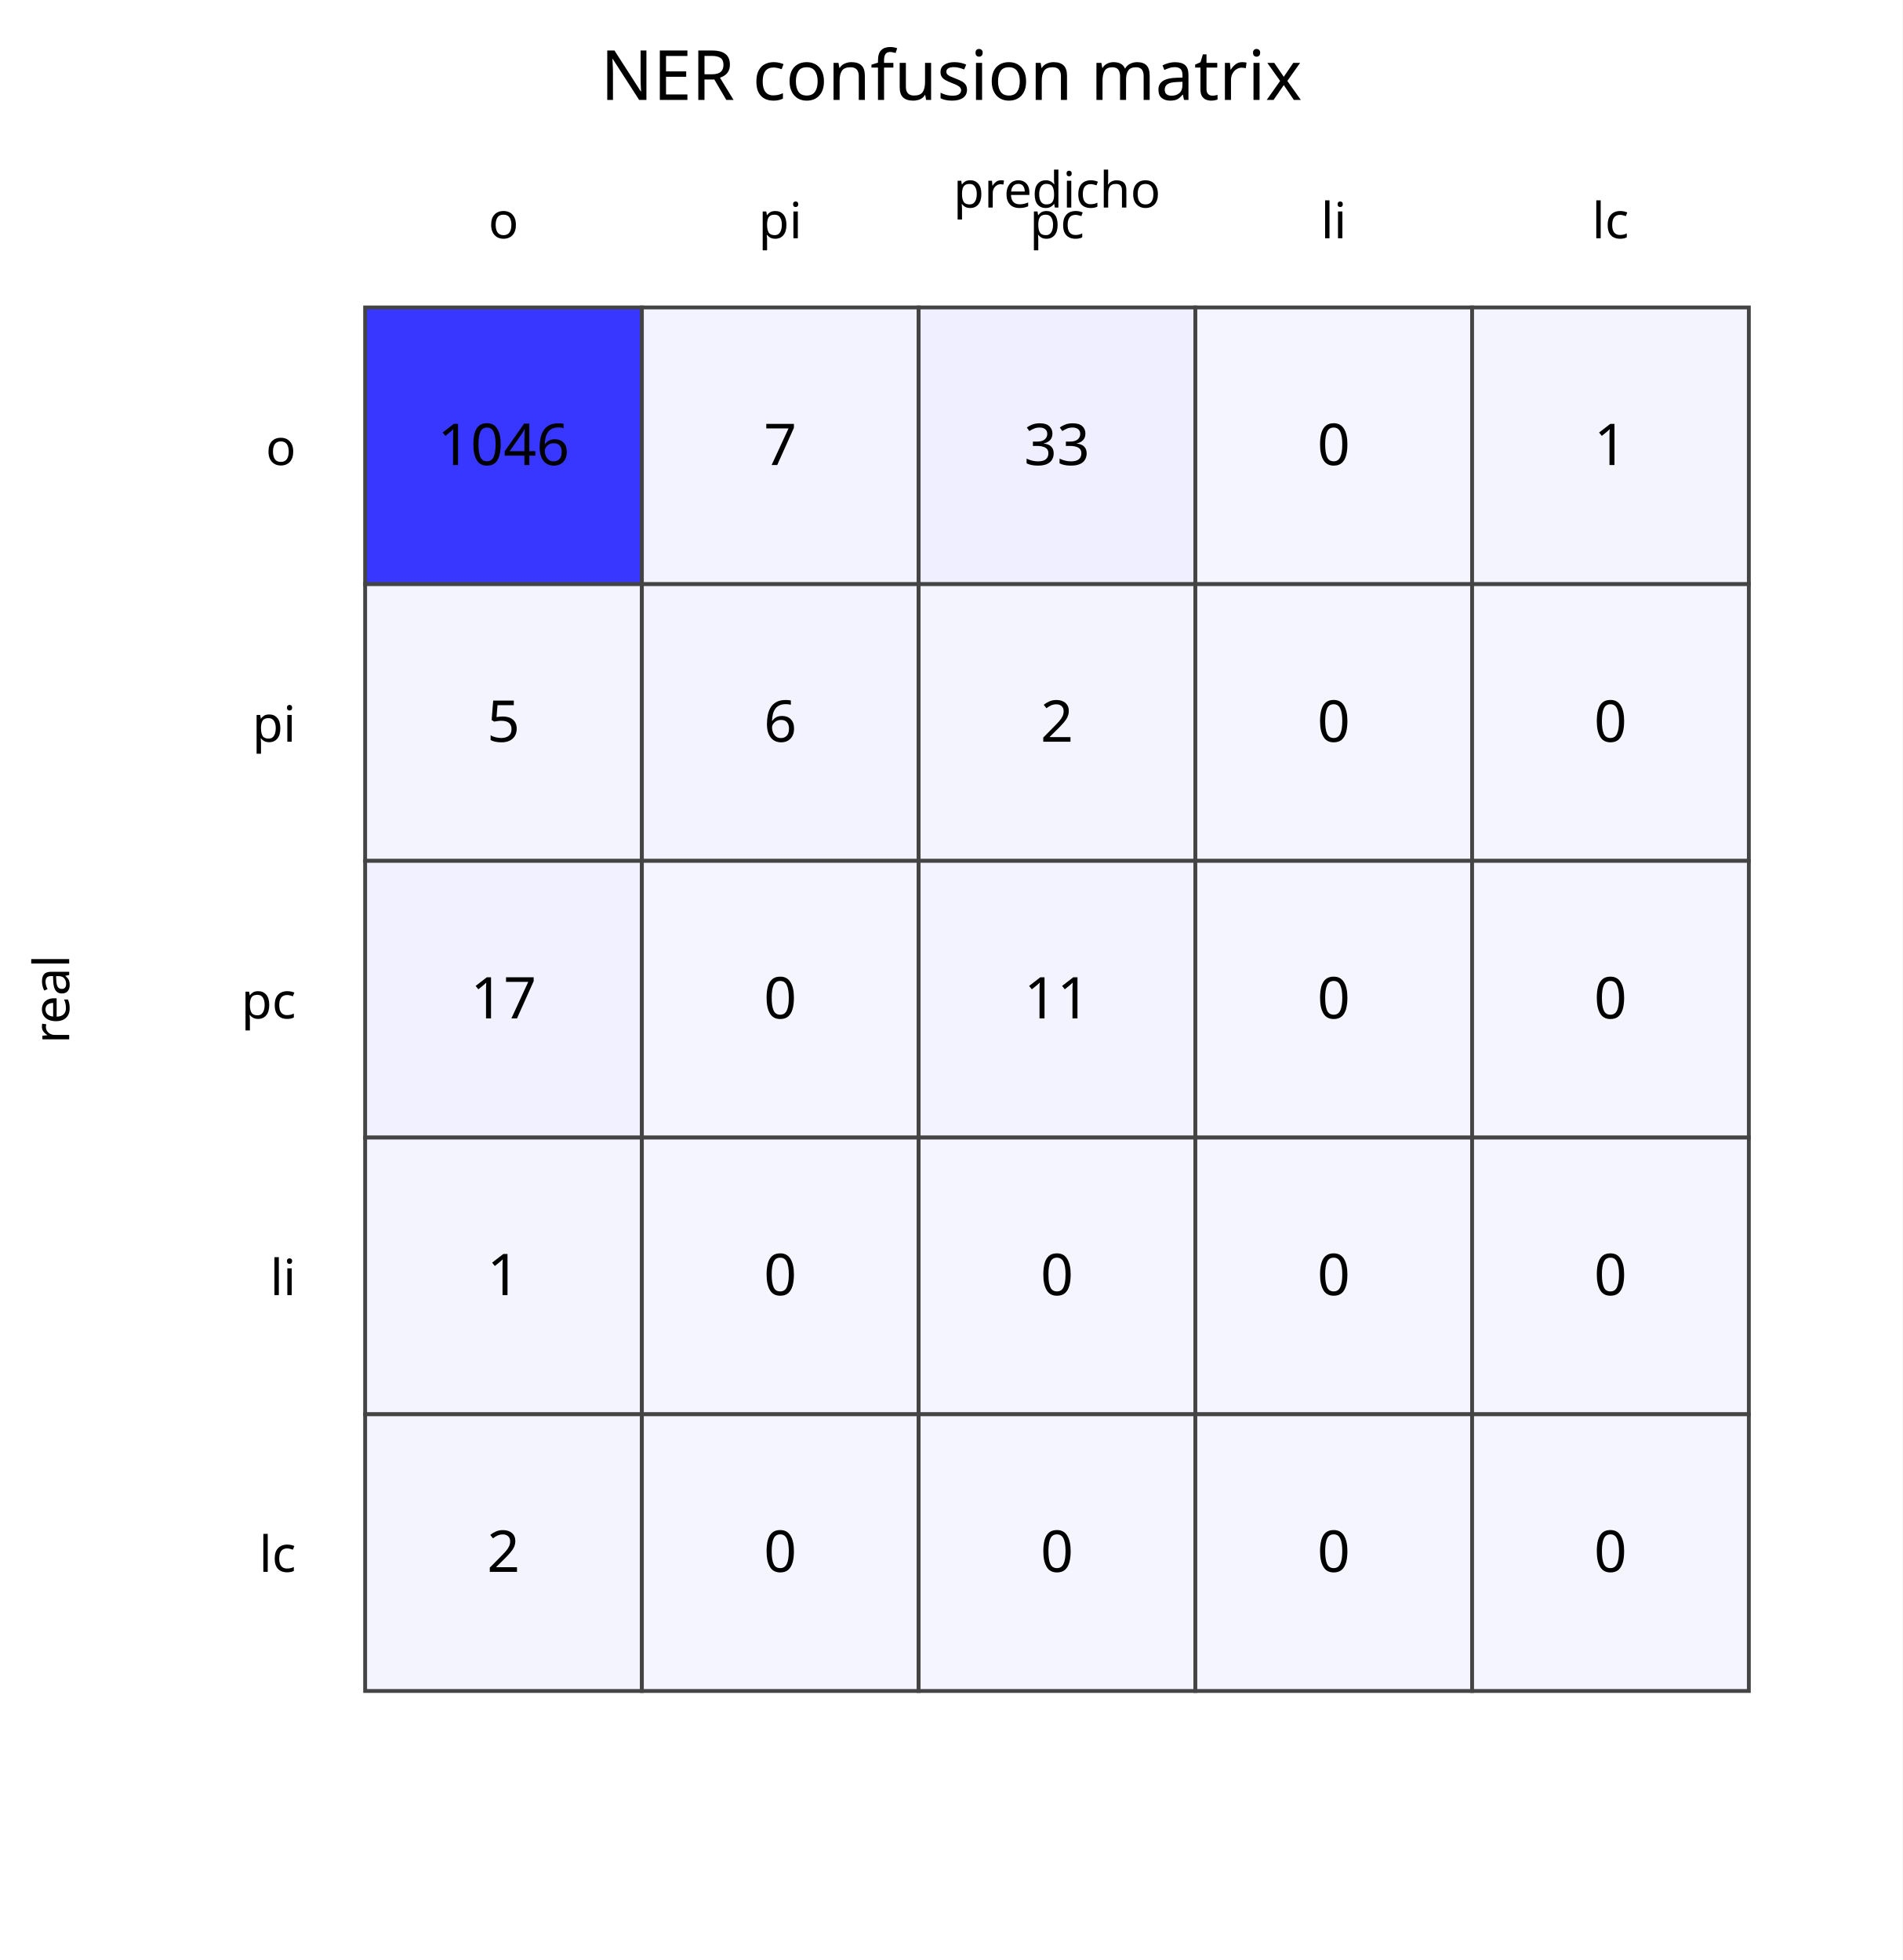
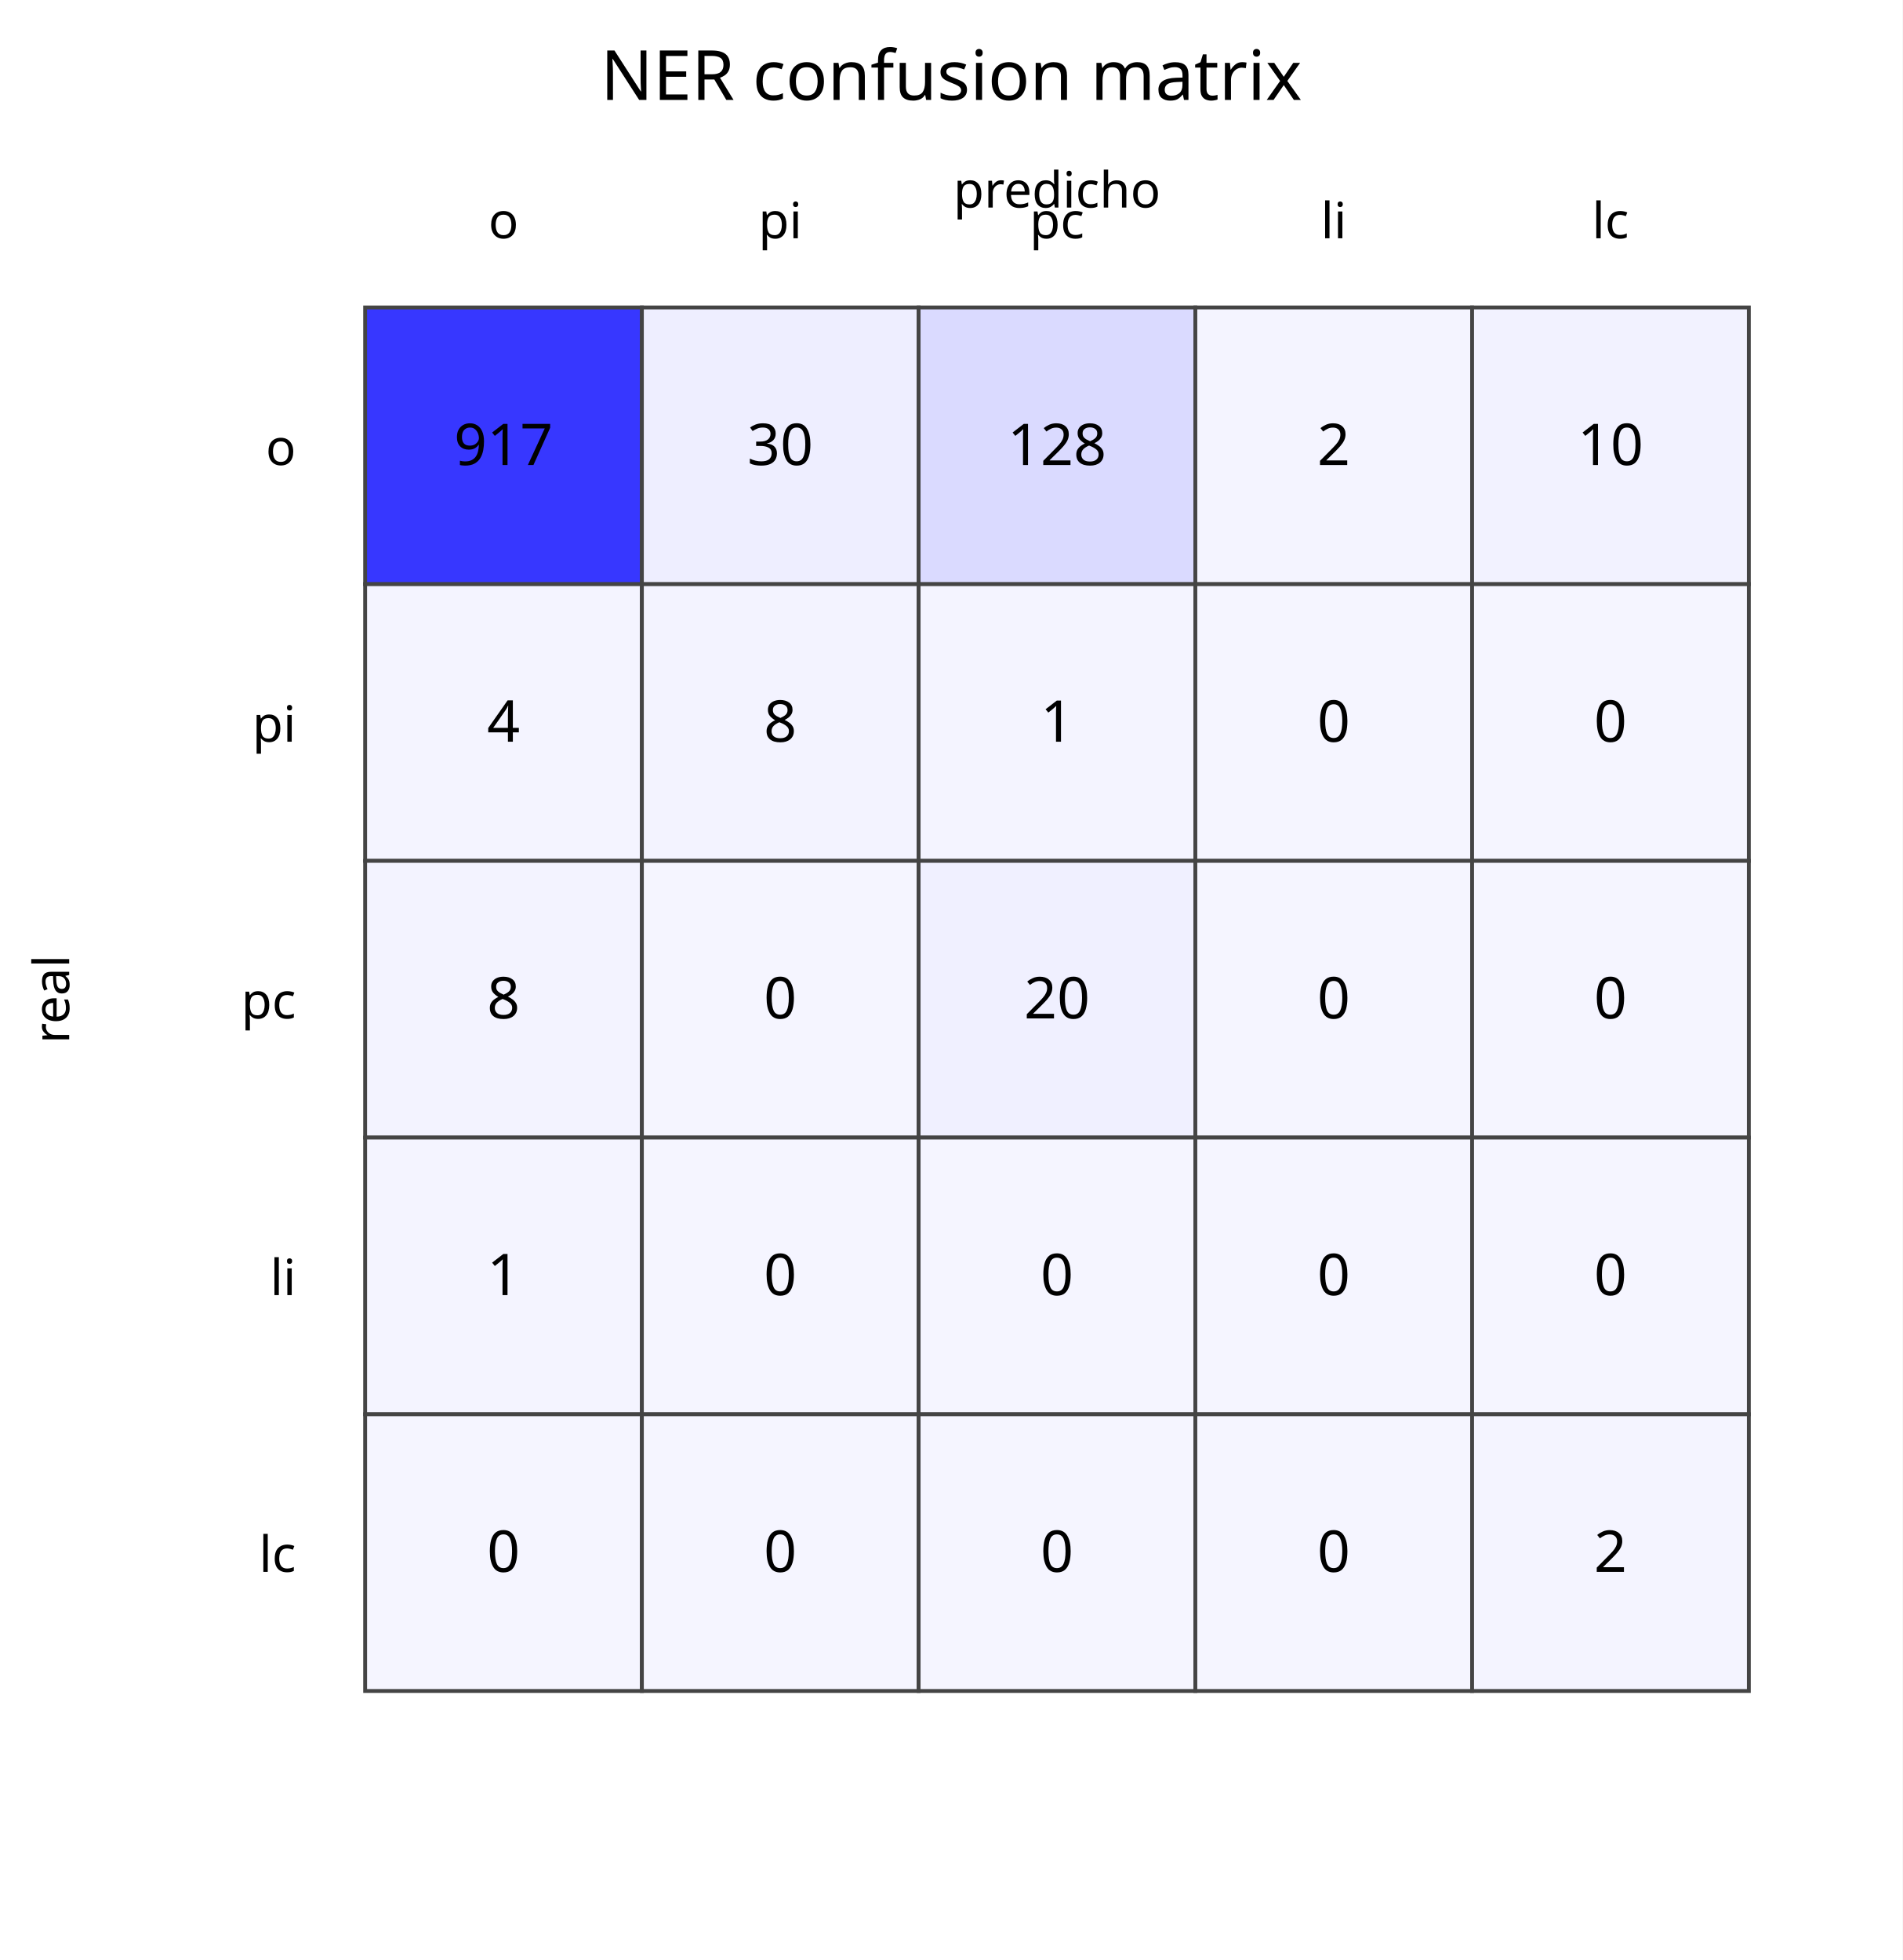
<svg xmlns="http://www.w3.org/2000/svg" width="495" height="510" viewBox="0 0 495 510">
  <rect width="100%" height="100%" fill="white" />
  <text x="247.5" y="26" text-anchor="middle" font-family="sans-serif" font-size="18">NER confusion matrix</text>
  <text x="275.0" y="54" text-anchor="middle" font-family="sans-serif" font-size="13">predicho</text>
  <text x="18" y="260.0" transform="rotate(-90 18 260.0)" text-anchor="middle" font-family="sans-serif" font-size="13">real</text>
  <text x="131.0" y="62" text-anchor="middle" font-family="sans-serif" font-size="13">o</text>
  <text x="77" y="121.0" text-anchor="end" font-family="sans-serif" font-size="13">o</text>
  <text x="203.0" y="62" text-anchor="middle" font-family="sans-serif" font-size="13">pi</text>
  <text x="77" y="193.0" text-anchor="end" font-family="sans-serif" font-size="13">pi</text>
  <text x="275.0" y="62" text-anchor="middle" font-family="sans-serif" font-size="13">pc</text>
  <text x="77" y="265.0" text-anchor="end" font-family="sans-serif" font-size="13">pc</text>
  <text x="347.0" y="62" text-anchor="middle" font-family="sans-serif" font-size="13">li</text>
  <text x="77" y="337.0" text-anchor="end" font-family="sans-serif" font-size="13">li</text>
  <text x="419.0" y="62" text-anchor="middle" font-family="sans-serif" font-size="13">lc</text>
  <text x="77" y="409.0" text-anchor="end" font-family="sans-serif" font-size="13">lc</text>
  <rect x="95" y="80" width="72" height="72" fill="rgb(55,55,255)" stroke="#444" />
-   <text x="131.0" y="121.0" text-anchor="middle" font-family="sans-serif" font-size="15">1046</text>
-   <rect x="167" y="80" width="72" height="72" fill="rgb(243,243,255)" stroke="#444" />
-   <text x="203.0" y="121.0" text-anchor="middle" font-family="sans-serif" font-size="15">7</text>
-   <rect x="239" y="80" width="72" height="72" fill="rgb(239,239,255)" stroke="#444" />
-   <text x="275.0" y="121.0" text-anchor="middle" font-family="sans-serif" font-size="15">33</text>
-   <rect x="311" y="80" width="72" height="72" fill="rgb(245,245,255)" stroke="#444" />
-   <text x="347.0" y="121.0" text-anchor="middle" font-family="sans-serif" font-size="15">0</text>
-   <rect x="383" y="80" width="72" height="72" fill="rgb(244,244,255)" stroke="#444" />
-   <text x="419.0" y="121.0" text-anchor="middle" font-family="sans-serif" font-size="15">1</text>
+   <text x="131.0" y="121.0" text-anchor="middle" font-family="sans-serif" font-size="15">917</text>
+   <rect x="167" y="80" width="72" height="72" fill="rgb(238,238,255)" stroke="#444" />
+   <text x="203.0" y="121.0" text-anchor="middle" font-family="sans-serif" font-size="15">30</text>
+   <rect x="239" y="80" width="72" height="72" fill="rgb(218,218,255)" stroke="#444" />
+   <text x="275.0" y="121.0" text-anchor="middle" font-family="sans-serif" font-size="15">128</text>
+   <rect x="311" y="80" width="72" height="72" fill="rgb(244,244,255)" stroke="#444" />
+   <text x="347.0" y="121.0" text-anchor="middle" font-family="sans-serif" font-size="15">2</text>
+   <rect x="383" y="80" width="72" height="72" fill="rgb(242,242,255)" stroke="#444" />
+   <text x="419.0" y="121.0" text-anchor="middle" font-family="sans-serif" font-size="15">10</text>
  <rect x="95" y="152" width="72" height="72" fill="rgb(244,244,255)" stroke="#444" />
-   <text x="131.0" y="193.0" text-anchor="middle" font-family="sans-serif" font-size="15">5</text>
+   <text x="131.0" y="193.0" text-anchor="middle" font-family="sans-serif" font-size="15">4</text>
  <rect x="167" y="152" width="72" height="72" fill="rgb(243,243,255)" stroke="#444" />
-   <text x="203.0" y="193.0" text-anchor="middle" font-family="sans-serif" font-size="15">6</text>
+   <text x="203.0" y="193.0" text-anchor="middle" font-family="sans-serif" font-size="15">8</text>
  <rect x="239" y="152" width="72" height="72" fill="rgb(244,244,255)" stroke="#444" />
-   <text x="275.0" y="193.0" text-anchor="middle" font-family="sans-serif" font-size="15">2</text>
+   <text x="275.0" y="193.0" text-anchor="middle" font-family="sans-serif" font-size="15">1</text>
  <rect x="311" y="152" width="72" height="72" fill="rgb(245,245,255)" stroke="#444" />
  <text x="347.0" y="193.0" text-anchor="middle" font-family="sans-serif" font-size="15">0</text>
  <rect x="383" y="152" width="72" height="72" fill="rgb(245,245,255)" stroke="#444" />
  <text x="419.0" y="193.0" text-anchor="middle" font-family="sans-serif" font-size="15">0</text>
-   <rect x="95" y="224" width="72" height="72" fill="rgb(241,241,255)" stroke="#444" />
-   <text x="131.0" y="265.0" text-anchor="middle" font-family="sans-serif" font-size="15">17</text>
+   <rect x="95" y="224" width="72" height="72" fill="rgb(243,243,255)" stroke="#444" />
+   <text x="131.0" y="265.0" text-anchor="middle" font-family="sans-serif" font-size="15">8</text>
  <rect x="167" y="224" width="72" height="72" fill="rgb(245,245,255)" stroke="#444" />
  <text x="203.0" y="265.0" text-anchor="middle" font-family="sans-serif" font-size="15">0</text>
-   <rect x="239" y="224" width="72" height="72" fill="rgb(243,243,255)" stroke="#444" />
-   <text x="275.0" y="265.0" text-anchor="middle" font-family="sans-serif" font-size="15">11</text>
+   <rect x="239" y="224" width="72" height="72" fill="rgb(240,240,255)" stroke="#444" />
+   <text x="275.0" y="265.0" text-anchor="middle" font-family="sans-serif" font-size="15">20</text>
  <rect x="311" y="224" width="72" height="72" fill="rgb(245,245,255)" stroke="#444" />
  <text x="347.0" y="265.0" text-anchor="middle" font-family="sans-serif" font-size="15">0</text>
  <rect x="383" y="224" width="72" height="72" fill="rgb(245,245,255)" stroke="#444" />
  <text x="419.0" y="265.0" text-anchor="middle" font-family="sans-serif" font-size="15">0</text>
  <rect x="95" y="296" width="72" height="72" fill="rgb(244,244,255)" stroke="#444" />
  <text x="131.0" y="337.0" text-anchor="middle" font-family="sans-serif" font-size="15">1</text>
  <rect x="167" y="296" width="72" height="72" fill="rgb(245,245,255)" stroke="#444" />
  <text x="203.0" y="337.0" text-anchor="middle" font-family="sans-serif" font-size="15">0</text>
  <rect x="239" y="296" width="72" height="72" fill="rgb(245,245,255)" stroke="#444" />
  <text x="275.0" y="337.0" text-anchor="middle" font-family="sans-serif" font-size="15">0</text>
  <rect x="311" y="296" width="72" height="72" fill="rgb(245,245,255)" stroke="#444" />
  <text x="347.0" y="337.0" text-anchor="middle" font-family="sans-serif" font-size="15">0</text>
  <rect x="383" y="296" width="72" height="72" fill="rgb(245,245,255)" stroke="#444" />
  <text x="419.0" y="337.0" text-anchor="middle" font-family="sans-serif" font-size="15">0</text>
-   <rect x="95" y="368" width="72" height="72" fill="rgb(244,244,255)" stroke="#444" />
-   <text x="131.0" y="409.0" text-anchor="middle" font-family="sans-serif" font-size="15">2</text>
+   <rect x="95" y="368" width="72" height="72" fill="rgb(245,245,255)" stroke="#444" />
+   <text x="131.0" y="409.0" text-anchor="middle" font-family="sans-serif" font-size="15">0</text>
  <rect x="167" y="368" width="72" height="72" fill="rgb(245,245,255)" stroke="#444" />
  <text x="203.0" y="409.0" text-anchor="middle" font-family="sans-serif" font-size="15">0</text>
  <rect x="239" y="368" width="72" height="72" fill="rgb(245,245,255)" stroke="#444" />
  <text x="275.0" y="409.0" text-anchor="middle" font-family="sans-serif" font-size="15">0</text>
  <rect x="311" y="368" width="72" height="72" fill="rgb(245,245,255)" stroke="#444" />
  <text x="347.0" y="409.0" text-anchor="middle" font-family="sans-serif" font-size="15">0</text>
-   <rect x="383" y="368" width="72" height="72" fill="rgb(245,245,255)" stroke="#444" />
-   <text x="419.0" y="409.0" text-anchor="middle" font-family="sans-serif" font-size="15">0</text>
+   <rect x="383" y="368" width="72" height="72" fill="rgb(244,244,255)" stroke="#444" />
+   <text x="419.0" y="409.0" text-anchor="middle" font-family="sans-serif" font-size="15">2</text>
</svg>
